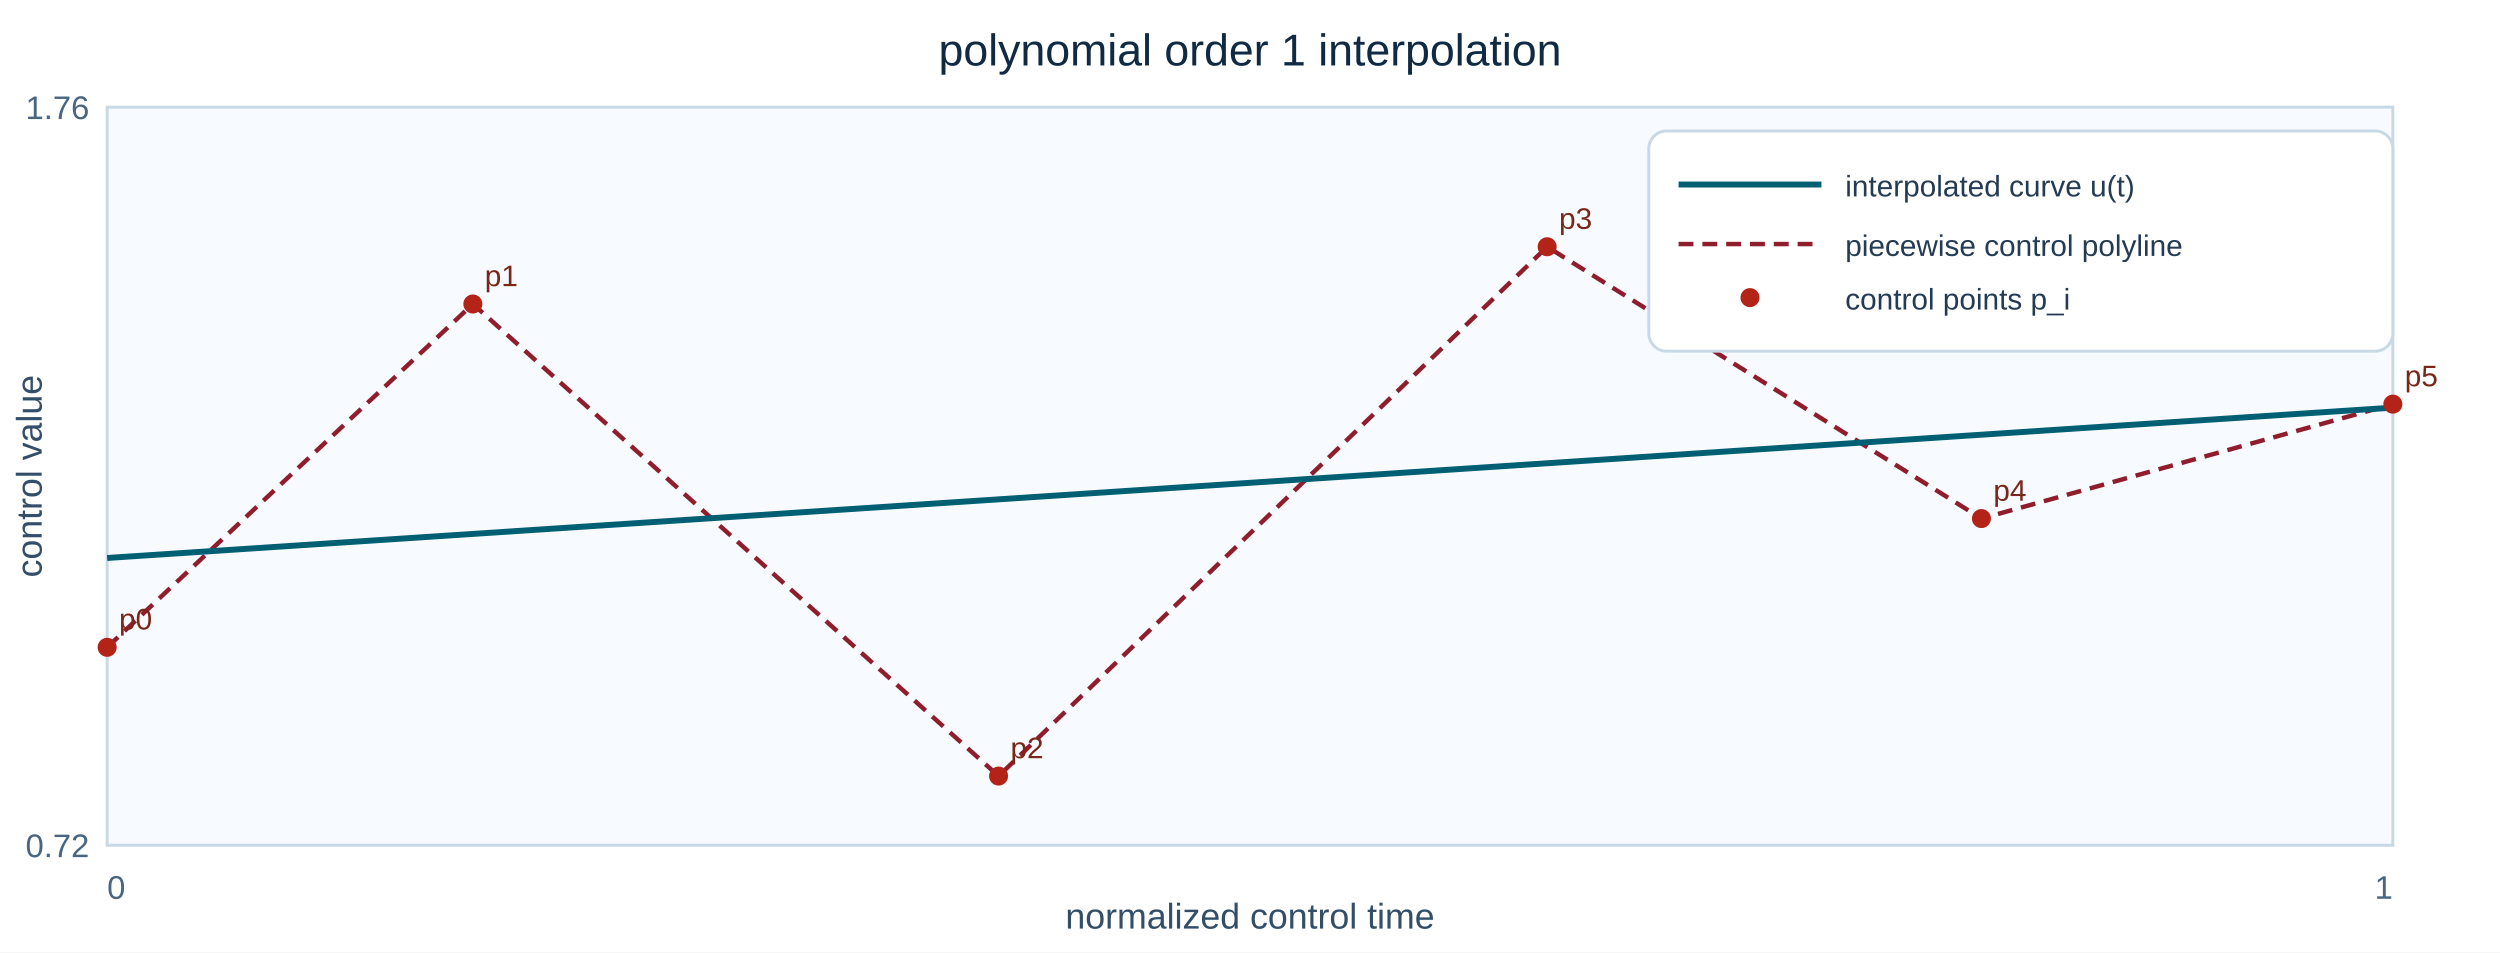
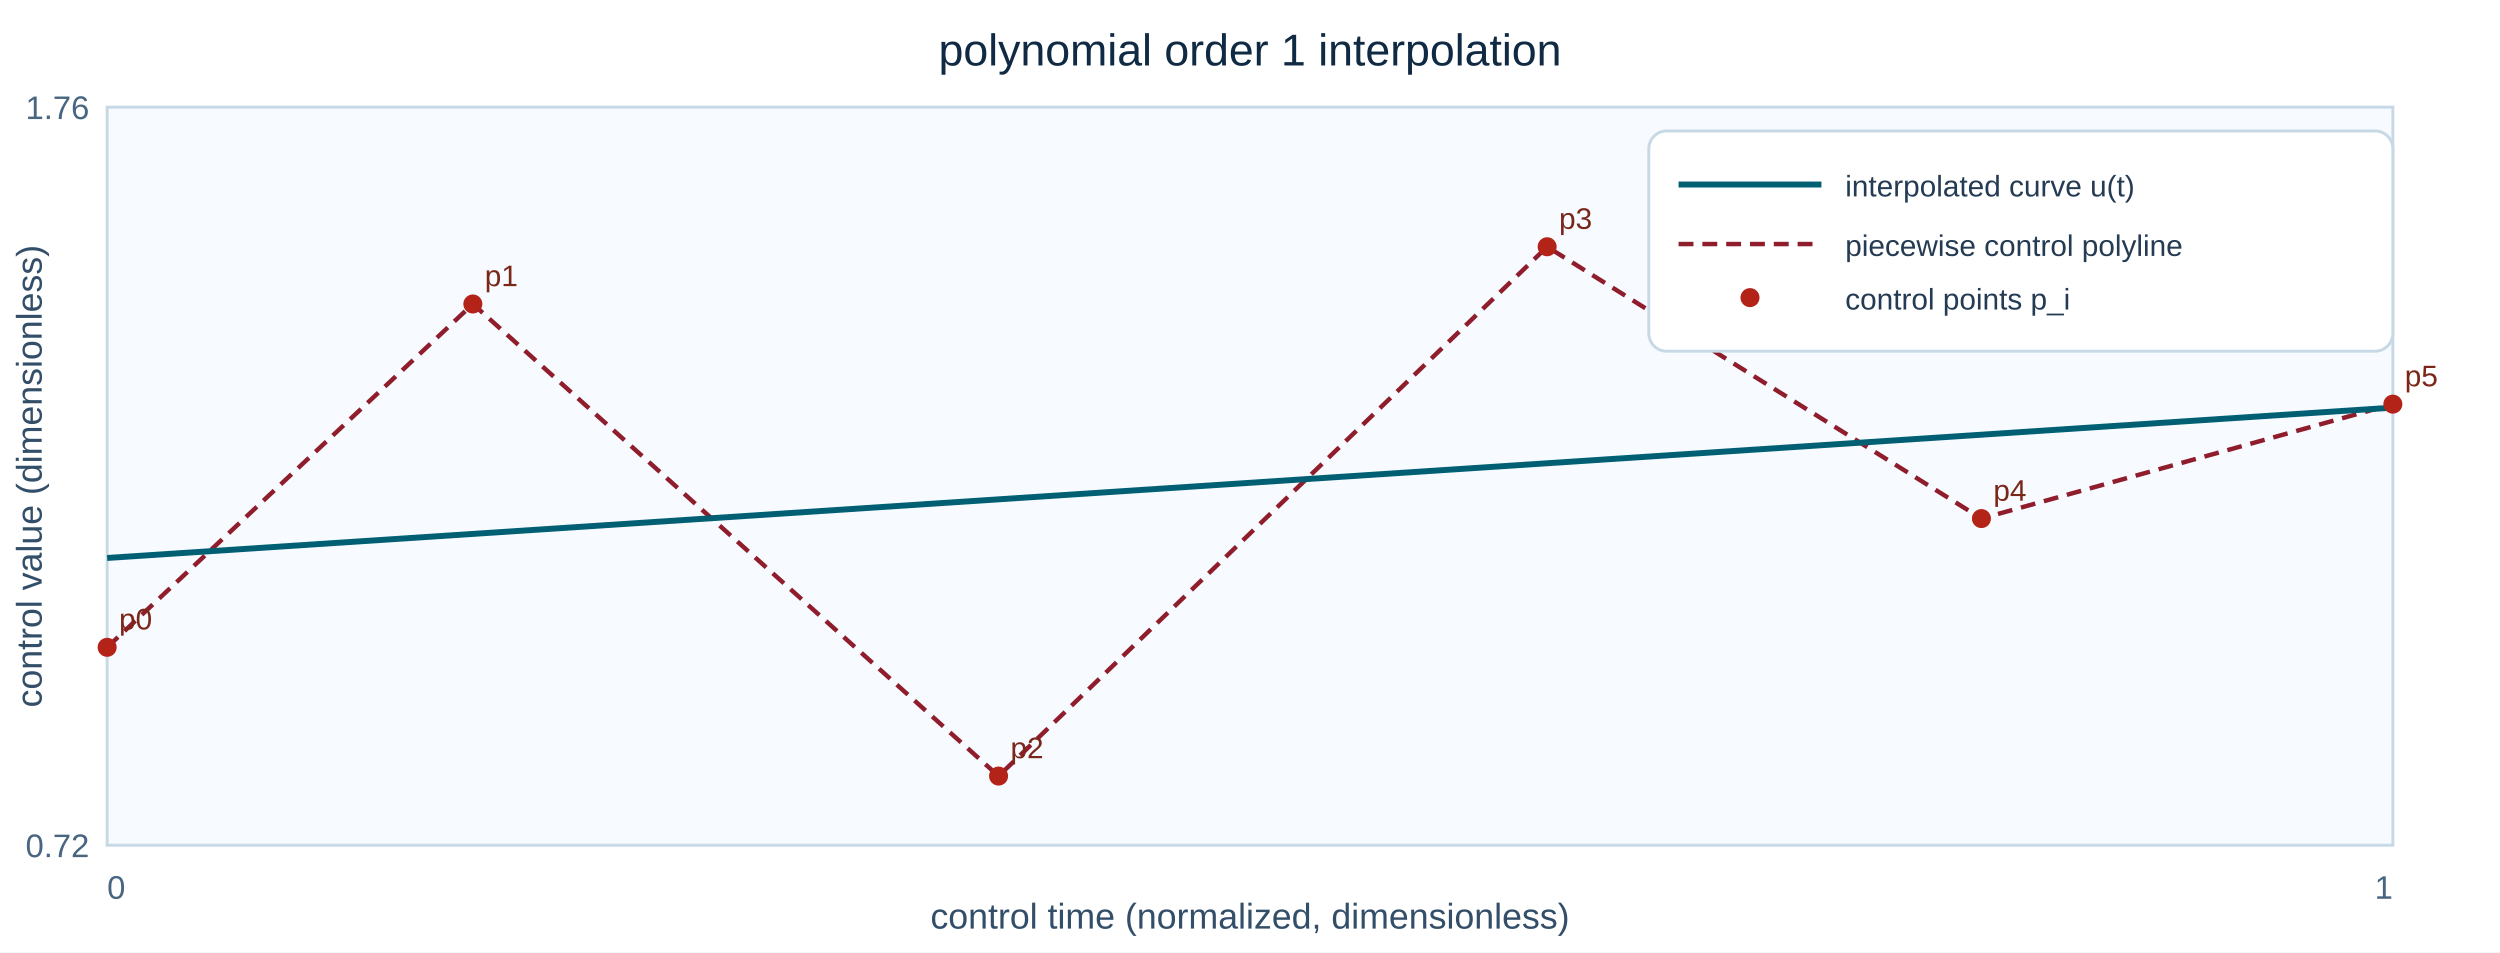
<svg xmlns="http://www.w3.org/2000/svg" width="840" height="320" viewBox="0 0 840 320">
  <rect x="0" y="0" width="840" height="320" fill="#ffffff" />
  <rect x="36" y="36" width="768" height="248" fill="#f7fbff" stroke="#c8d9e6" />
  <polyline fill="none" stroke="#8f1d2c" stroke-width="1.5" stroke-dasharray="5 3" points="36.00,217.50 158.88,102.14 335.52,260.76 519.84,82.91 665.76,174.24 804.00,135.79" />
  <polyline fill="none" stroke="#005f73" stroke-width="2" points="36.00,187.48 36.64,187.44 37.28,187.40 37.92,187.35 38.56,187.31 39.20,187.27 39.84,187.23 40.48,187.19 41.12,187.14 41.76,187.10 42.41,187.06 43.05,187.02 43.69,186.97 44.33,186.93 44.97,186.89 45.61,186.85 46.25,186.81 46.89,186.76 47.53,186.72 48.17,186.68 48.81,186.64 49.45,186.60 50.09,186.55 50.73,186.51 51.37,186.47 52.01,186.43 52.65,186.38 53.29,186.34 53.93,186.30 54.58,186.26 55.22,186.22 55.86,186.17 56.50,186.13 57.14,186.09 57.78,186.05 58.42,186.01 59.06,185.96 59.70,185.92 60.34,185.88 60.98,185.84 61.62,185.79 62.26,185.75 62.90,185.71 63.54,185.67 64.18,185.63 64.82,185.58 65.46,185.54 66.11,185.50 66.75,185.46 67.39,185.42 68.03,185.37 68.67,185.33 69.31,185.29 69.95,185.25 70.59,185.21 71.23,185.16 71.87,185.12 72.51,185.08 73.15,185.04 73.79,184.99 74.43,184.95 75.07,184.91 75.71,184.87 76.35,184.83 76.99,184.78 77.63,184.74 78.28,184.70 78.92,184.66 79.56,184.62 80.20,184.57 80.84,184.53 81.48,184.49 82.12,184.45 82.76,184.40 83.40,184.36 84.04,184.32 84.68,184.28 85.32,184.24 85.96,184.19 86.60,184.15 87.24,184.11 87.88,184.07 88.52,184.03 89.16,183.98 89.80,183.94 90.45,183.90 91.09,183.86 91.73,183.81 92.37,183.77 93.01,183.73 93.65,183.69 94.29,183.65 94.93,183.60 95.57,183.56 96.21,183.52 96.85,183.48 97.49,183.44 98.13,183.39 98.77,183.35 99.41,183.31 100.05,183.27 100.69,183.23 101.33,183.18 101.97,183.14 102.62,183.10 103.26,183.06 103.90,183.01 104.54,182.97 105.18,182.93 105.82,182.89 106.46,182.85 107.10,182.80 107.74,182.76 108.38,182.72 109.02,182.68 109.66,182.64 110.30,182.59 110.94,182.55 111.58,182.51 112.22,182.47 112.86,182.42 113.50,182.38 114.15,182.34 114.79,182.30 115.43,182.26 116.07,182.21 116.71,182.17 117.35,182.13 117.99,182.09 118.63,182.05 119.27,182.00 119.91,181.96 120.55,181.92 121.19,181.88 121.83,181.83 122.47,181.79 123.11,181.75 123.75,181.71 124.39,181.67 125.03,181.62 125.67,181.58 126.32,181.54 126.96,181.50 127.60,181.46 128.24,181.41 128.88,181.37 129.52,181.33 130.16,181.29 130.80,181.24 131.44,181.20 132.08,181.16 132.72,181.12 133.36,181.08 134.00,181.03 134.64,180.99 135.28,180.95 135.92,180.91 136.56,180.87 137.20,180.82 137.84,180.78 138.49,180.74 139.13,180.70 139.77,180.66 140.41,180.61 141.05,180.57 141.69,180.53 142.33,180.49 142.97,180.44 143.61,180.40 144.25,180.36 144.89,180.32 145.53,180.28 146.17,180.23 146.81,180.19 147.45,180.15 148.09,180.11 148.73,180.07 149.37,180.02 150.02,179.98 150.66,179.94 151.30,179.90 151.94,179.85 152.58,179.81 153.22,179.77 153.86,179.73 154.50,179.69 155.14,179.64 155.78,179.60 156.42,179.56 157.06,179.52 157.70,179.48 158.34,179.43 158.98,179.39 159.62,179.35 160.26,179.31 160.90,179.26 161.54,179.22 162.19,179.18 162.83,179.14 163.47,179.10 164.11,179.05 164.75,179.01 165.39,178.97 166.03,178.93 166.67,178.89 167.31,178.84 167.95,178.80 168.59,178.76 169.23,178.72 169.87,178.68 170.51,178.63 171.15,178.59 171.79,178.55 172.43,178.51 173.07,178.46 173.71,178.42 174.36,178.38 175.00,178.34 175.64,178.30 176.28,178.25 176.92,178.21 177.56,178.17 178.20,178.13 178.84,178.09 179.48,178.04 180.12,178.00 180.76,177.96 181.40,177.92 182.04,177.87 182.68,177.83 183.32,177.79 183.96,177.75 184.60,177.71 185.24,177.66 185.88,177.62 186.53,177.58 187.17,177.54 187.81,177.50 188.45,177.45 189.09,177.41 189.73,177.37 190.37,177.33 191.01,177.28 191.65,177.24 192.29,177.20 192.93,177.16 193.57,177.12 194.21,177.07 194.85,177.03 195.49,176.99 196.13,176.95 196.77,176.91 197.41,176.86 198.06,176.82 198.70,176.78 199.34,176.74 199.98,176.70 200.62,176.65 201.26,176.61 201.90,176.57 202.54,176.53 203.18,176.48 203.82,176.44 204.46,176.40 205.10,176.36 205.74,176.32 206.38,176.27 207.02,176.23 207.66,176.19 208.30,176.15 208.94,176.11 209.58,176.06 210.23,176.02 210.87,175.98 211.51,175.94 212.15,175.89 212.79,175.85 213.43,175.81 214.07,175.77 214.71,175.73 215.35,175.68 215.99,175.64 216.63,175.60 217.27,175.56 217.91,175.52 218.55,175.47 219.19,175.43 219.83,175.39 220.47,175.35 221.11,175.30 221.75,175.26 222.40,175.22 223.04,175.18 223.68,175.14 224.32,175.09 224.96,175.05 225.60,175.01 226.24,174.97 226.88,174.93 227.52,174.88 228.16,174.84 228.80,174.80 229.44,174.76 230.08,174.71 230.72,174.67 231.36,174.63 232.00,174.59 232.64,174.55 233.28,174.50 233.92,174.46 234.57,174.42 235.21,174.38 235.85,174.34 236.49,174.29 237.13,174.25 237.77,174.21 238.41,174.17 239.05,174.13 239.69,174.08 240.33,174.04 240.97,174.00 241.61,173.96 242.25,173.91 242.89,173.87 243.53,173.83 244.17,173.79 244.81,173.75 245.45,173.70 246.10,173.66 246.74,173.62 247.38,173.58 248.02,173.54 248.66,173.49 249.30,173.45 249.94,173.41 250.58,173.37 251.22,173.32 251.86,173.28 252.50,173.24 253.14,173.20 253.78,173.16 254.42,173.11 255.06,173.07 255.70,173.03 256.34,172.99 256.98,172.95 257.62,172.90 258.27,172.86 258.91,172.82 259.55,172.78 260.19,172.73 260.83,172.69 261.47,172.65 262.11,172.61 262.75,172.57 263.39,172.52 264.03,172.48 264.67,172.44 265.31,172.40 265.95,172.36 266.59,172.31 267.23,172.27 267.87,172.23 268.51,172.19 269.15,172.15 269.79,172.10 270.44,172.06 271.08,172.02 271.72,171.98 272.36,171.93 273.00,171.89 273.64,171.85 274.28,171.81 274.92,171.77 275.56,171.72 276.20,171.68 276.84,171.64 277.48,171.60 278.12,171.56 278.76,171.51 279.40,171.47 280.04,171.43 280.68,171.39 281.32,171.34 281.96,171.30 282.61,171.26 283.25,171.22 283.89,171.18 284.53,171.13 285.17,171.09 285.81,171.05 286.45,171.01 287.09,170.97 287.73,170.92 288.37,170.88 289.01,170.84 289.65,170.80 290.29,170.75 290.93,170.71 291.57,170.67 292.21,170.63 292.85,170.59 293.49,170.54 294.14,170.50 294.78,170.46 295.42,170.42 296.06,170.38 296.70,170.33 297.34,170.29 297.98,170.25 298.62,170.21 299.26,170.17 299.90,170.12 300.54,170.08 301.18,170.04 301.82,170.00 302.46,169.95 303.10,169.91 303.74,169.87 304.38,169.83 305.02,169.79 305.66,169.74 306.31,169.70 306.95,169.66 307.59,169.62 308.23,169.58 308.87,169.53 309.51,169.49 310.15,169.45 310.79,169.41 311.43,169.36 312.07,169.32 312.71,169.28 313.35,169.24 313.99,169.20 314.63,169.15 315.27,169.11 315.91,169.07 316.55,169.03 317.19,168.99 317.83,168.94 318.48,168.90 319.12,168.86 319.76,168.82 320.40,168.77 321.04,168.73 321.68,168.69 322.32,168.65 322.96,168.61 323.60,168.56 324.24,168.52 324.88,168.48 325.52,168.44 326.16,168.40 326.80,168.35 327.44,168.31 328.08,168.27 328.72,168.23 329.36,168.18 330.01,168.14 330.65,168.10 331.29,168.06 331.93,168.02 332.57,167.97 333.21,167.93 333.85,167.89 334.49,167.85 335.13,167.81 335.77,167.76 336.41,167.72 337.05,167.68 337.69,167.64 338.33,167.60 338.97,167.55 339.61,167.51 340.25,167.47 340.89,167.43 341.53,167.38 342.18,167.34 342.82,167.30 343.46,167.26 344.10,167.22 344.74,167.17 345.38,167.13 346.02,167.09 346.66,167.05 347.30,167.01 347.94,166.96 348.58,166.92 349.22,166.88 349.86,166.84 350.50,166.79 351.14,166.75 351.78,166.71 352.42,166.67 353.06,166.63 353.70,166.58 354.35,166.54 354.99,166.50 355.63,166.46 356.27,166.42 356.91,166.37 357.55,166.33 358.19,166.29 358.83,166.25 359.47,166.20 360.11,166.16 360.75,166.12 361.39,166.08 362.03,166.04 362.67,165.99 363.31,165.95 363.95,165.91 364.59,165.87 365.23,165.83 365.87,165.78 366.52,165.74 367.16,165.70 367.80,165.66 368.44,165.62 369.08,165.57 369.72,165.53 370.36,165.49 371.00,165.45 371.64,165.40 372.28,165.36 372.92,165.32 373.56,165.28 374.20,165.24 374.84,165.19 375.48,165.15 376.12,165.11 376.76,165.07 377.40,165.03 378.05,164.98 378.69,164.94 379.33,164.90 379.97,164.86 380.61,164.81 381.25,164.77 381.89,164.73 382.53,164.69 383.17,164.65 383.81,164.60 384.45,164.56 385.09,164.52 385.73,164.48 386.37,164.44 387.01,164.39 387.65,164.35 388.29,164.31 388.93,164.27 389.57,164.22 390.22,164.18 390.86,164.14 391.50,164.10 392.14,164.06 392.78,164.01 393.42,163.97 394.06,163.93 394.70,163.89 395.34,163.85 395.98,163.80 396.62,163.76 397.26,163.72 397.90,163.68 398.54,163.64 399.18,163.59 399.82,163.55 400.46,163.51 401.10,163.47 401.74,163.42 402.39,163.38 403.03,163.34 403.67,163.30 404.31,163.26 404.95,163.21 405.59,163.17 406.23,163.13 406.87,163.09 407.51,163.05 408.15,163.00 408.79,162.96 409.43,162.92 410.07,162.88 410.71,162.83 411.35,162.79 411.99,162.75 412.63,162.71 413.27,162.67 413.91,162.62 414.56,162.58 415.20,162.54 415.84,162.50 416.48,162.46 417.12,162.41 417.76,162.37 418.40,162.33 419.04,162.29 419.68,162.24 420.32,162.20 420.96,162.16 421.60,162.12 422.24,162.08 422.88,162.03 423.52,161.99 424.16,161.95 424.80,161.91 425.44,161.87 426.09,161.82 426.73,161.78 427.37,161.74 428.01,161.70 428.65,161.65 429.29,161.61 429.93,161.57 430.57,161.53 431.21,161.49 431.85,161.44 432.49,161.40 433.13,161.36 433.77,161.32 434.41,161.28 435.05,161.23 435.69,161.19 436.33,161.15 436.97,161.11 437.61,161.07 438.26,161.02 438.90,160.98 439.54,160.94 440.18,160.90 440.82,160.85 441.46,160.81 442.10,160.77 442.74,160.73 443.38,160.69 444.02,160.64 444.66,160.60 445.30,160.56 445.94,160.52 446.58,160.48 447.22,160.43 447.86,160.39 448.50,160.35 449.14,160.31 449.78,160.26 450.43,160.22 451.07,160.18 451.71,160.14 452.35,160.10 452.99,160.05 453.63,160.01 454.27,159.97 454.91,159.93 455.55,159.89 456.19,159.84 456.83,159.80 457.47,159.76 458.11,159.72 458.75,159.67 459.39,159.63 460.03,159.59 460.67,159.55 461.31,159.51 461.95,159.46 462.60,159.42 463.24,159.38 463.88,159.34 464.52,159.30 465.16,159.25 465.80,159.21 466.44,159.17 467.08,159.13 467.72,159.09 468.36,159.04 469.00,159.00 469.64,158.96 470.28,158.92 470.92,158.87 471.56,158.83 472.20,158.79 472.84,158.75 473.48,158.71 474.13,158.66 474.77,158.62 475.41,158.58 476.05,158.54 476.69,158.50 477.33,158.45 477.97,158.41 478.61,158.37 479.25,158.33 479.89,158.28 480.53,158.24 481.17,158.20 481.81,158.16 482.45,158.12 483.09,158.07 483.73,158.03 484.37,157.99 485.01,157.95 485.65,157.91 486.30,157.86 486.94,157.82 487.58,157.78 488.22,157.74 488.86,157.69 489.50,157.65 490.14,157.61 490.78,157.57 491.42,157.53 492.06,157.48 492.70,157.44 493.34,157.40 493.98,157.36 494.62,157.32 495.26,157.27 495.90,157.23 496.54,157.19 497.18,157.15 497.82,157.11 498.47,157.06 499.11,157.02 499.75,156.98 500.39,156.94 501.03,156.89 501.67,156.85 502.31,156.81 502.95,156.77 503.59,156.73 504.23,156.68 504.87,156.64 505.51,156.60 506.15,156.56 506.79,156.52 507.43,156.47 508.07,156.43 508.71,156.39 509.35,156.35 509.99,156.30 510.64,156.26 511.28,156.22 511.92,156.18 512.56,156.14 513.20,156.09 513.84,156.05 514.48,156.01 515.12,155.97 515.76,155.93 516.40,155.88 517.04,155.84 517.68,155.80 518.32,155.76 518.96,155.71 519.60,155.67 520.24,155.63 520.88,155.59 521.52,155.55 522.17,155.50 522.81,155.46 523.45,155.42 524.09,155.38 524.73,155.34 525.37,155.29 526.01,155.25 526.65,155.21 527.29,155.17 527.93,155.12 528.57,155.08 529.21,155.04 529.85,155.00 530.49,154.96 531.13,154.91 531.77,154.87 532.41,154.83 533.05,154.79 533.69,154.75 534.34,154.70 534.98,154.66 535.62,154.62 536.26,154.58 536.90,154.54 537.54,154.49 538.18,154.45 538.82,154.41 539.46,154.37 540.10,154.32 540.74,154.28 541.38,154.24 542.02,154.20 542.66,154.16 543.30,154.11 543.94,154.07 544.58,154.03 545.22,153.99 545.86,153.95 546.51,153.90 547.15,153.86 547.79,153.82 548.43,153.78 549.07,153.73 549.71,153.69 550.35,153.65 550.99,153.61 551.63,153.57 552.27,153.52 552.91,153.48 553.55,153.44 554.19,153.40 554.83,153.36 555.47,153.31 556.11,153.27 556.75,153.23 557.39,153.19 558.04,153.14 558.68,153.10 559.32,153.06 559.96,153.02 560.60,152.98 561.24,152.93 561.88,152.89 562.52,152.85 563.16,152.81 563.80,152.77 564.44,152.72 565.08,152.68 565.72,152.64 566.36,152.60 567.00,152.56 567.64,152.51 568.28,152.47 568.92,152.43 569.56,152.39 570.21,152.34 570.85,152.30 571.49,152.26 572.13,152.22 572.77,152.18 573.41,152.13 574.05,152.09 574.69,152.05 575.33,152.01 575.97,151.97 576.61,151.92 577.25,151.88 577.89,151.84 578.53,151.80 579.17,151.75 579.81,151.71 580.45,151.67 581.09,151.63 581.73,151.59 582.38,151.54 583.02,151.50 583.66,151.46 584.30,151.42 584.94,151.38 585.58,151.33 586.22,151.29 586.86,151.25 587.50,151.21 588.14,151.16 588.78,151.12 589.42,151.08 590.06,151.04 590.70,151.00 591.34,150.95 591.98,150.91 592.62,150.87 593.26,150.83 593.90,150.79 594.55,150.74 595.19,150.70 595.83,150.66 596.47,150.62 597.11,150.58 597.75,150.53 598.39,150.49 599.03,150.45 599.67,150.41 600.31,150.36 600.95,150.32 601.59,150.28 602.23,150.24 602.87,150.20 603.51,150.15 604.15,150.11 604.79,150.07 605.43,150.03 606.08,149.99 606.72,149.94 607.36,149.90 608.00,149.86 608.64,149.82 609.28,149.77 609.92,149.73 610.56,149.69 611.20,149.65 611.84,149.61 612.48,149.56 613.12,149.52 613.76,149.48 614.40,149.44 615.04,149.40 615.68,149.35 616.32,149.31 616.96,149.27 617.60,149.23 618.25,149.18 618.89,149.14 619.53,149.10 620.17,149.06 620.81,149.02 621.45,148.97 622.09,148.93 622.73,148.89 623.37,148.85 624.01,148.81 624.65,148.76 625.29,148.72 625.93,148.68 626.57,148.64 627.21,148.59 627.85,148.55 628.49,148.51 629.13,148.47 629.77,148.43 630.42,148.38 631.06,148.34 631.70,148.30 632.34,148.26 632.98,148.22 633.62,148.17 634.26,148.13 634.90,148.09 635.54,148.05 636.18,148.01 636.82,147.96 637.46,147.92 638.10,147.88 638.74,147.84 639.38,147.79 640.02,147.75 640.66,147.71 641.30,147.67 641.94,147.63 642.59,147.58 643.23,147.54 643.87,147.50 644.51,147.46 645.15,147.42 645.79,147.37 646.43,147.33 647.07,147.29 647.71,147.25 648.35,147.20 648.99,147.16 649.63,147.12 650.27,147.08 650.91,147.04 651.55,146.99 652.19,146.95 652.83,146.91 653.47,146.87 654.12,146.83 654.76,146.78 655.40,146.74 656.04,146.70 656.68,146.66 657.32,146.61 657.96,146.57 658.60,146.53 659.24,146.49 659.88,146.45 660.52,146.40 661.16,146.36 661.80,146.32 662.44,146.28 663.08,146.24 663.72,146.19 664.36,146.15 665.00,146.11 665.64,146.07 666.29,146.03 666.93,145.98 667.57,145.94 668.21,145.90 668.85,145.86 669.49,145.81 670.13,145.77 670.77,145.73 671.41,145.69 672.05,145.65 672.69,145.60 673.33,145.56 673.97,145.52 674.61,145.48 675.25,145.44 675.89,145.39 676.53,145.35 677.17,145.31 677.81,145.27 678.46,145.22 679.10,145.18 679.74,145.14 680.38,145.10 681.02,145.06 681.66,145.01 682.30,144.97 682.94,144.93 683.58,144.89 684.22,144.85 684.86,144.80 685.50,144.76 686.14,144.72 686.78,144.68 687.42,144.63 688.06,144.59 688.70,144.55 689.34,144.51 689.98,144.47 690.63,144.42 691.27,144.38 691.91,144.34 692.55,144.30 693.19,144.26 693.83,144.21 694.47,144.17 695.11,144.13 695.75,144.09 696.39,144.05 697.03,144.00 697.67,143.96 698.31,143.92 698.95,143.88 699.59,143.83 700.23,143.79 700.87,143.75 701.51,143.71 702.16,143.67 702.80,143.62 703.44,143.58 704.08,143.54 704.72,143.50 705.36,143.46 706.00,143.41 706.64,143.37 707.28,143.33 707.92,143.29 708.56,143.24 709.20,143.20 709.84,143.16 710.48,143.12 711.12,143.08 711.76,143.03 712.40,142.99 713.04,142.95 713.68,142.91 714.33,142.87 714.97,142.82 715.61,142.78 716.25,142.74 716.89,142.70 717.53,142.65 718.17,142.61 718.81,142.57 719.45,142.53 720.09,142.49 720.73,142.44 721.37,142.40 722.01,142.36 722.65,142.32 723.29,142.28 723.93,142.23 724.57,142.19 725.21,142.15 725.85,142.11 726.50,142.06 727.14,142.02 727.78,141.98 728.42,141.94 729.06,141.90 729.70,141.85 730.34,141.81 730.98,141.77 731.62,141.73 732.26,141.69 732.90,141.64 733.54,141.60 734.18,141.56 734.82,141.52 735.46,141.48 736.10,141.43 736.74,141.39 737.38,141.35 738.03,141.31 738.67,141.26 739.31,141.22 739.95,141.18 740.59,141.14 741.23,141.10 741.87,141.05 742.51,141.01 743.15,140.97 743.79,140.93 744.43,140.89 745.07,140.84 745.71,140.80 746.35,140.76 746.99,140.72 747.63,140.67 748.27,140.63 748.91,140.59 749.55,140.55 750.20,140.51 750.84,140.46 751.48,140.42 752.12,140.38 752.76,140.34 753.40,140.30 754.04,140.25 754.68,140.21 755.32,140.17 755.96,140.13 756.60,140.08 757.24,140.04 757.88,140.00 758.52,139.96 759.16,139.92 759.80,139.87 760.44,139.83 761.08,139.79 761.72,139.75 762.37,139.71 763.01,139.66 763.65,139.62 764.29,139.58 764.93,139.54 765.57,139.50 766.21,139.45 766.85,139.41 767.49,139.37 768.13,139.33 768.77,139.28 769.41,139.24 770.05,139.20 770.69,139.16 771.33,139.12 771.97,139.07 772.61,139.03 773.25,138.99 773.89,138.95 774.54,138.91 775.18,138.86 775.82,138.82 776.46,138.78 777.10,138.74 777.74,138.69 778.38,138.65 779.02,138.61 779.66,138.57 780.30,138.53 780.94,138.48 781.58,138.44 782.22,138.40 782.86,138.36 783.50,138.32 784.14,138.27 784.78,138.23 785.42,138.19 786.07,138.15 786.71,138.10 787.35,138.06 787.99,138.02 788.63,137.98 789.27,137.94 789.91,137.89 790.55,137.85 791.19,137.81 791.83,137.77 792.47,137.73 793.11,137.68 793.75,137.64 794.39,137.60 795.03,137.56 795.67,137.52 796.31,137.47 796.95,137.43 797.59,137.39 798.24,137.35 798.88,137.30 799.52,137.26 800.16,137.22 800.80,137.18 801.44,137.14 802.08,137.09 802.72,137.05 803.36,137.01 804.00,136.97" />
  <circle cx="36.00" cy="217.50" r="3.2" fill="#b42318" />
  <text x="40.00" y="211.50" font-family="Arial, Helvetica, sans-serif" font-size="10" fill="#7a271a">p0</text>
  <circle cx="158.88" cy="102.14" r="3.2" fill="#b42318" />
  <text x="162.88" y="96.14" font-family="Arial, Helvetica, sans-serif" font-size="10" fill="#7a271a">p1</text>
  <circle cx="335.52" cy="260.76" r="3.2" fill="#b42318" />
  <text x="339.52" y="254.76" font-family="Arial, Helvetica, sans-serif" font-size="10" fill="#7a271a">p2</text>
  <circle cx="519.84" cy="82.91" r="3.2" fill="#b42318" />
  <text x="523.84" y="76.91" font-family="Arial, Helvetica, sans-serif" font-size="10" fill="#7a271a">p3</text>
  <circle cx="665.76" cy="174.24" r="3.2" fill="#b42318" />
  <text x="669.76" y="168.24" font-family="Arial, Helvetica, sans-serif" font-size="10" fill="#7a271a">p4</text>
  <circle cx="804.00" cy="135.79" r="3.2" fill="#b42318" />
  <text x="808.00" y="129.79" font-family="Arial, Helvetica, sans-serif" font-size="10" fill="#7a271a">p5</text>
  <rect x="554" y="44" width="250" height="74" rx="6" ry="6" fill="#ffffff" stroke="#c8d9e6" />
  <line x1="564" y1="62" x2="612" y2="62" stroke="#005f73" stroke-width="2" />
  <text x="620" y="66" font-family="Arial, Helvetica, sans-serif" font-size="10" fill="#243b53">interpolated curve u(t)</text>
  <line x1="564" y1="82" x2="612" y2="82" stroke="#8f1d2c" stroke-width="1.5" stroke-dasharray="5 3" />
  <text x="620" y="86" font-family="Arial, Helvetica, sans-serif" font-size="10" fill="#243b53">piecewise control polyline</text>
  <circle cx="588" cy="100" r="3.2" fill="#b42318" />
  <text x="620" y="104" font-family="Arial, Helvetica, sans-serif" font-size="10" fill="#243b53">control points p_i</text>
  <text x="420.0" y="22" text-anchor="middle" font-family="Arial, Helvetica, sans-serif" font-size="15" fill="#102a43">polynomial order 1 interpolation</text>
-   <text x="420.0" y="312" text-anchor="middle" font-family="Arial, Helvetica, sans-serif" font-size="12" fill="#334e68">normalized control time</text>
-   <text x="14" y="160.0" transform="rotate(-90 14,160.0)" text-anchor="middle" font-family="Arial, Helvetica, sans-serif" font-size="12" fill="#334e68">control value</text>
+   <text x="420.0" y="312" text-anchor="middle" font-family="Arial, Helvetica, sans-serif" font-size="12" fill="#334e68">control time (normalized, dimensionless)</text>
+   <text x="14" y="160.0" transform="rotate(-90 14,160.0)" text-anchor="middle" font-family="Arial, Helvetica, sans-serif" font-size="12" fill="#334e68">control value (dimensionless)</text>
  <text x="36" y="302" font-family="Arial, Helvetica, sans-serif" font-size="11" fill="#486581">0</text>
  <text x="804" y="302" text-anchor="end" font-family="Arial, Helvetica, sans-serif" font-size="11" fill="#486581">1</text>
  <text x="30" y="40" text-anchor="end" font-family="Arial, Helvetica, sans-serif" font-size="11" fill="#486581">1.76</text>
  <text x="30" y="288" text-anchor="end" font-family="Arial, Helvetica, sans-serif" font-size="11" fill="#486581">0.72</text>
</svg>
